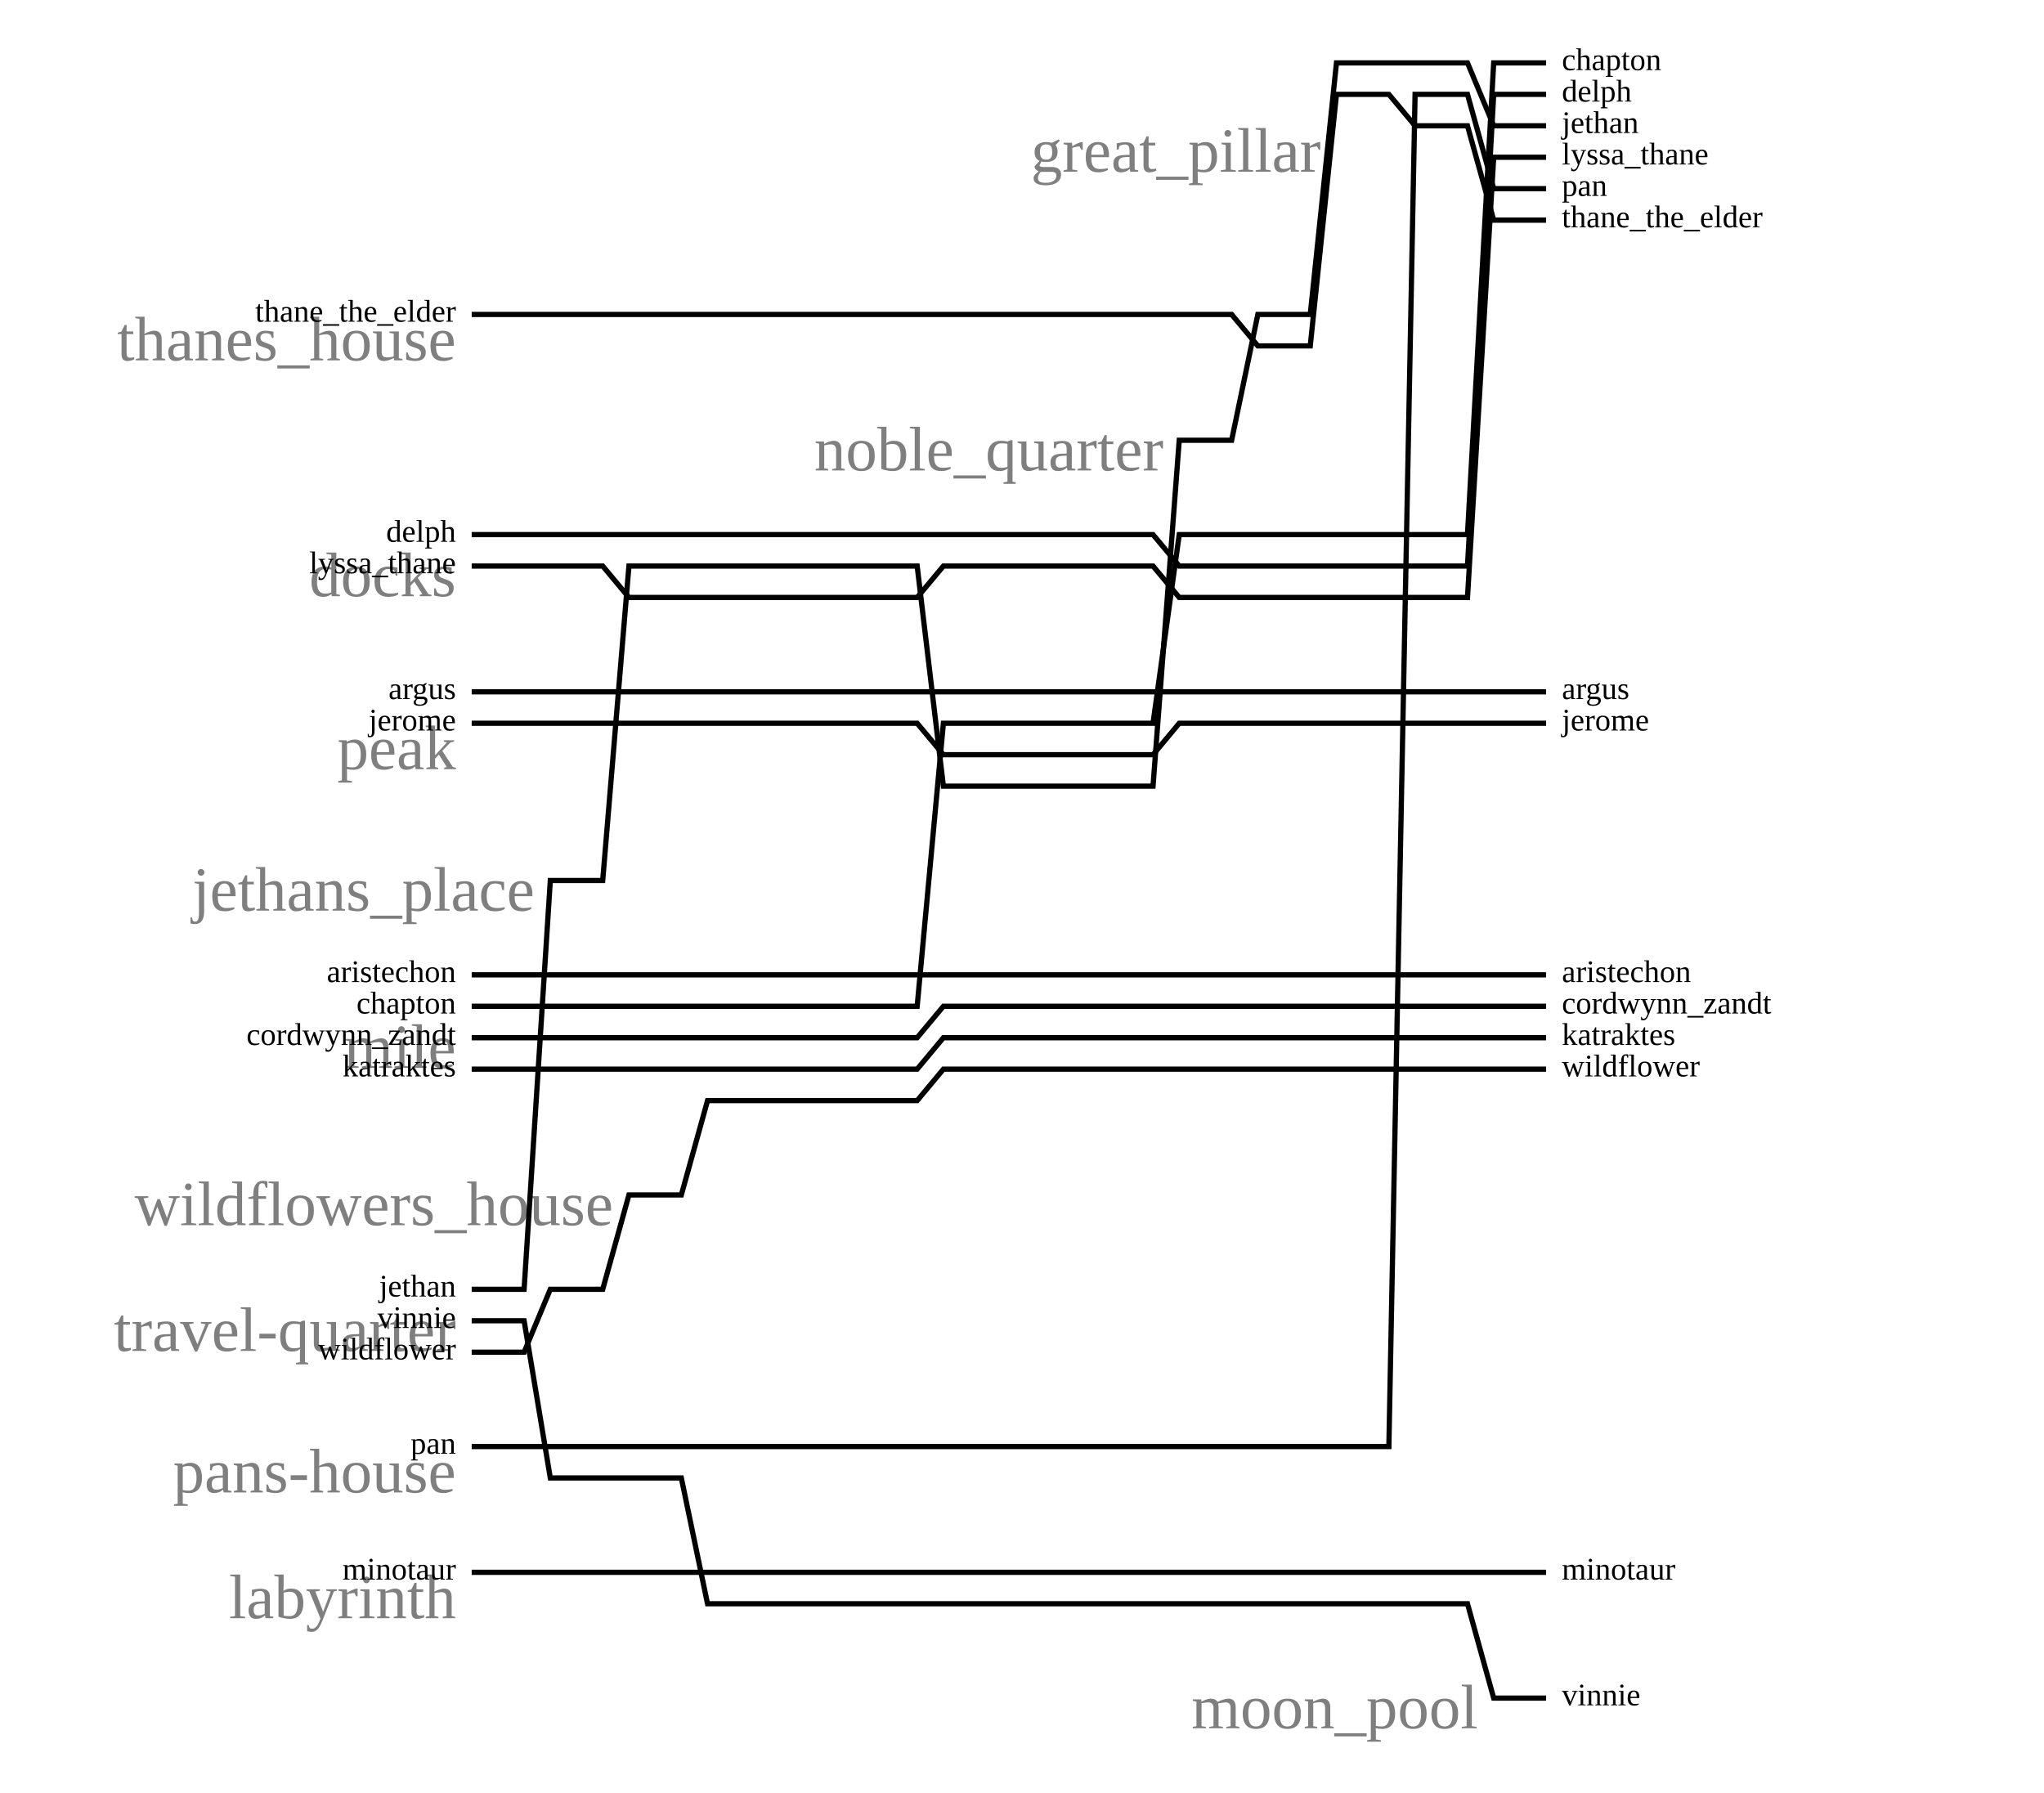
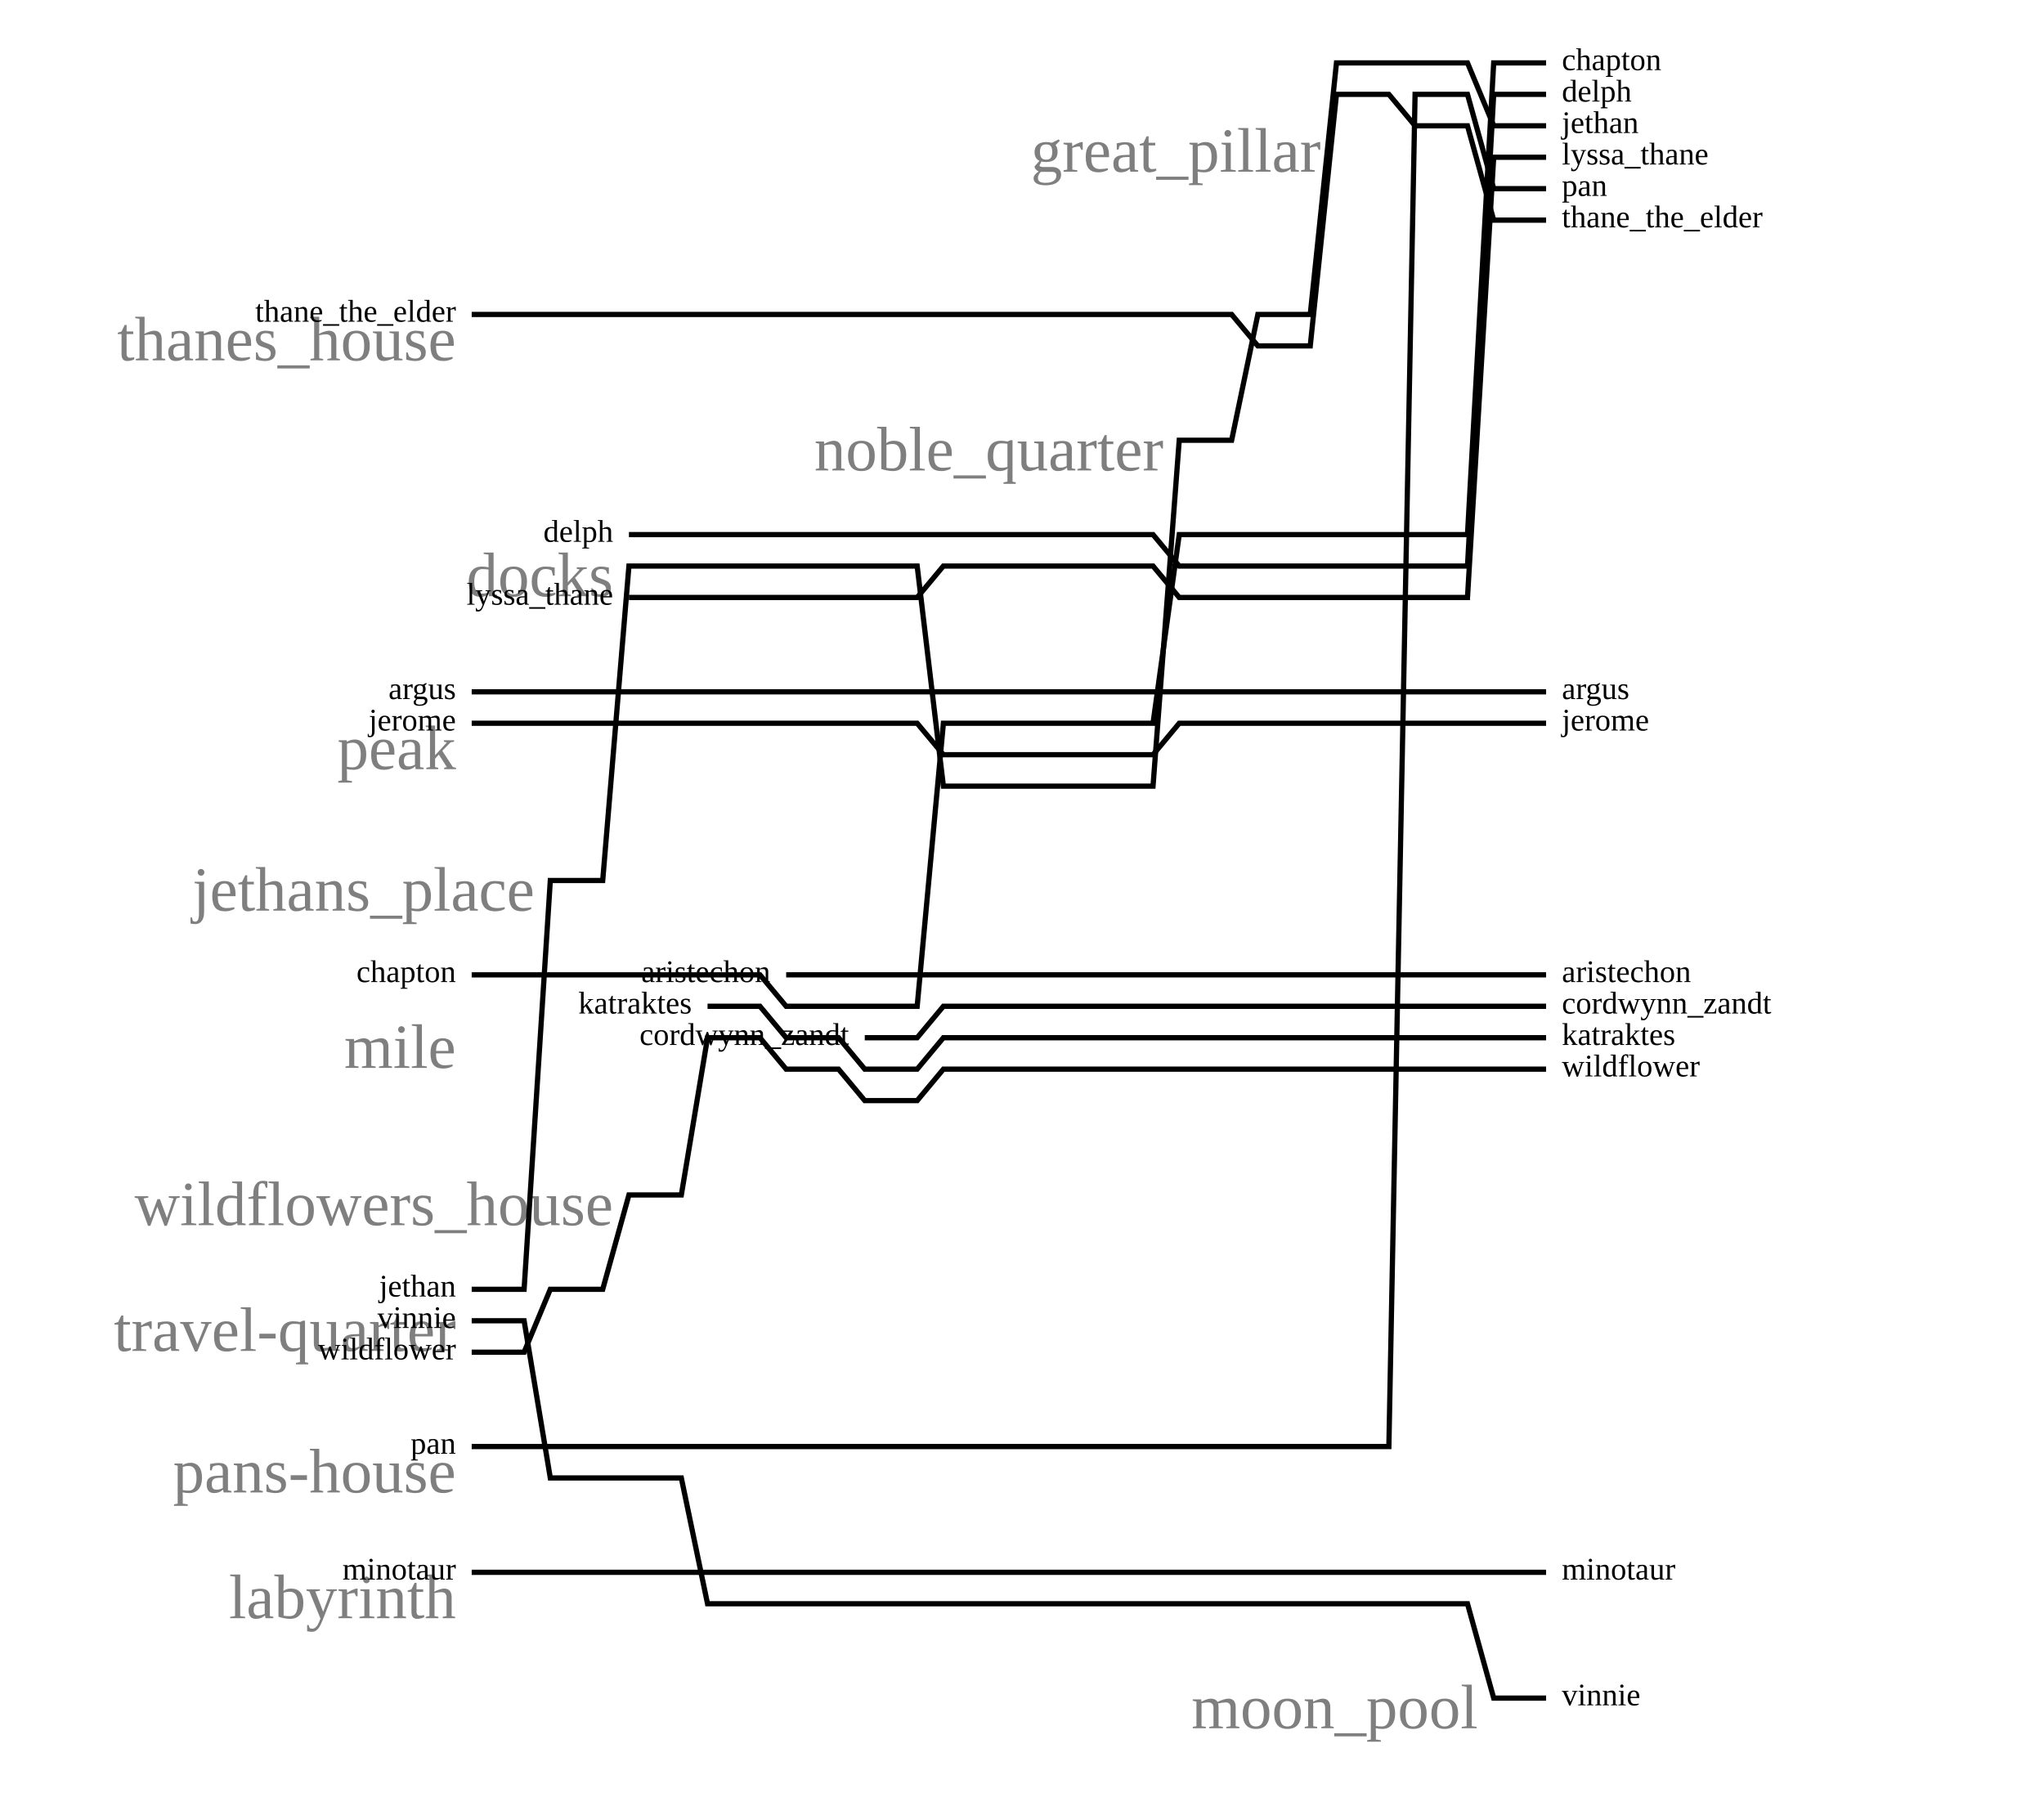
<svg xmlns="http://www.w3.org/2000/svg" width="390" height="342">
  <text x="252" y="30.0" text-anchor="end" dominant-baseline="middle" font-size="12" opacity="0.5">great_pillar</text>
  <text x="87" y="66.0" text-anchor="end" dominant-baseline="middle" font-size="12" opacity="0.5">thanes_house</text>
  <text x="222" y="87.0" text-anchor="end" dominant-baseline="middle" font-size="12" opacity="0.5">noble_quarter</text>
-   <text x="87" y="111.0" text-anchor="end" dominant-baseline="middle" font-size="12" opacity="0.5">docks</text>
+   <text x="117" y="111.0" text-anchor="end" dominant-baseline="middle" font-size="12" opacity="0.5">docks</text>
  <text x="87" y="144.0" text-anchor="end" dominant-baseline="middle" font-size="12" opacity="0.5">peak</text>
  <text x="102" y="171.0" text-anchor="end" dominant-baseline="middle" font-size="12" opacity="0.5">jethans_place</text>
  <text x="87" y="201.0" text-anchor="end" dominant-baseline="middle" font-size="12" opacity="0.5">mile</text>
  <text x="117" y="231.0" text-anchor="end" dominant-baseline="middle" font-size="12" opacity="0.5">wildflowers_house</text>
  <text x="87" y="255.0" text-anchor="end" dominant-baseline="middle" font-size="12" opacity="0.5">travel-quarter</text>
  <text x="87" y="282.0" text-anchor="end" dominant-baseline="middle" font-size="12" opacity="0.5">pans-house</text>
  <text x="87" y="306.0" text-anchor="end" dominant-baseline="middle" font-size="12" opacity="0.5">labyrinth</text>
  <text x="282" y="327.0" text-anchor="end" dominant-baseline="middle" font-size="12" opacity="0.5">moon_pool</text>
+   <path id="thread_chapton" fill="none" stroke="black" stroke_width="3" d="M 90 186 100 186 105 186 115 186 120 186 130 186 135 186 145 186 150 192 160 192 165 192 175 192 180 138 190 138 195 138 205 138 210 138 220 138 225 102 235 102 240 102 250 102 255 102 265 102 270 102 280 102 285 12 295 12" />
+   <text x="87" y="186" text-anchor="end" dominant-baseline="middle" font-size="6">chapton</text>
+   <text x="298" y="12" text-anchor="start" dominant-baseline="middle" font-size="6">chapton</text>
  <path id="thread_vinnie" fill="none" stroke="black" stroke_width="3" d="M 90 252 100 252 105 282 115 282 120 282 130 282 135 306 145 306 150 306 160 306 165 306 175 306 180 306 190 306 195 306 205 306 210 306 220 306 225 306 235 306 240 306 250 306 255 306 265 306 270 306 280 306 285 324 295 324" />
  <text x="87" y="252" text-anchor="end" dominant-baseline="middle" font-size="6">vinnie</text>
  <text x="298" y="324" text-anchor="start" dominant-baseline="middle" font-size="6">vinnie</text>
-   <path id="thread_wildflower" fill="none" stroke="black" stroke_width="3" d="M 90 258 100 258 105 246 115 246 120 228 130 228 135 210 145 210 150 210 160 210 165 210 175 210 180 204 190 204 195 204 205 204 210 204 220 204 225 204 235 204 240 204 250 204 255 204 265 204 270 204 280 204 285 204 295 204" />
+   <path id="thread_wildflower" fill="none" stroke="black" stroke_width="3" d="M 90 258 100 258 105 246 115 246 120 228 130 228 135 198 145 198 150 204 160 204 165 210 175 210 180 204 190 204 195 204 205 204 210 204 220 204 225 204 235 204 240 204 250 204 255 204 265 204 270 204 280 204 285 204 295 204" />
  <text x="87" y="258" text-anchor="end" dominant-baseline="middle" font-size="6">wildflower</text>
  <text x="298" y="204" text-anchor="start" dominant-baseline="middle" font-size="6">wildflower</text>
  <path id="thread_jethan" fill="none" stroke="black" stroke_width="3" d="M 90 246 100 246 105 168 115 168 120 108 130 108 135 108 145 108 150 108 160 108 165 108 175 108 180 150 190 150 195 150 205 150 210 150 220 150 225 84 235 84 240 60 250 60 255 12 265 12 270 12 280 12 285 24 295 24" />
  <text x="87" y="246" text-anchor="end" dominant-baseline="middle" font-size="6">jethan</text>
  <text x="298" y="24" text-anchor="start" dominant-baseline="middle" font-size="6">jethan</text>
  <path id="thread_pan" fill="none" stroke="black" stroke_width="3" d="M 90 276 100 276 105 276 115 276 120 276 130 276 135 276 145 276 150 276 160 276 165 276 175 276 180 276 190 276 195 276 205 276 210 276 220 276 225 276 235 276 240 276 250 276 255 276 265 276 270 18 280 18 285 36 295 36" />
  <text x="87" y="276" text-anchor="end" dominant-baseline="middle" font-size="6">pan</text>
  <text x="298" y="36" text-anchor="start" dominant-baseline="middle" font-size="6">pan</text>
-   <path id="thread_delph" fill="none" stroke="black" stroke_width="3" d="M 90 102 100 102 105 102 115 102 120 102 130 102 135 102 145 102 150 102 160 102 165 102 175 102 180 102 190 102 195 102 205 102 210 102 220 102 225 108 235 108 240 108 250 108 255 108 265 108 270 108 280 108 285 18 295 18" />
-   <text x="87" y="102" text-anchor="end" dominant-baseline="middle" font-size="6">delph</text>
-   <text x="298" y="18" text-anchor="start" dominant-baseline="middle" font-size="6">delph</text>
-   <path id="thread_lyssa_thane" fill="none" stroke="black" stroke_width="3" d="M 90 108 100 108 105 108 115 108 120 114 130 114 135 114 145 114 150 114 160 114 165 114 175 114 180 108 190 108 195 108 205 108 210 108 220 108 225 114 235 114 240 114 250 114 255 114 265 114 270 114 280 114 285 30 295 30" />
-   <text x="87" y="108" text-anchor="end" dominant-baseline="middle" font-size="6">lyssa_thane</text>
-   <text x="298" y="30" text-anchor="start" dominant-baseline="middle" font-size="6">lyssa_thane</text>
  <path id="thread_minotaur" fill="none" stroke="black" stroke_width="3" d="M 90 300 100 300 105 300 115 300 120 300 130 300 135 300 145 300 150 300 160 300 165 300 175 300 180 300 190 300 195 300 205 300 210 300 220 300 225 300 235 300 240 300 250 300 255 300 265 300 270 300 280 300 285 300 295 300" />
  <text x="87" y="300" text-anchor="end" dominant-baseline="middle" font-size="6">minotaur</text>
  <text x="298" y="300" text-anchor="start" dominant-baseline="middle" font-size="6">minotaur</text>
-   <path id="thread_chapton" fill="none" stroke="black" stroke_width="3" d="M 90 192 100 192 105 192 115 192 120 192 130 192 135 192 145 192 150 192 160 192 165 192 175 192 180 138 190 138 195 138 205 138 210 138 220 138 225 102 235 102 240 102 250 102 255 102 265 102 270 102 280 102 285 12 295 12" />
-   <text x="87" y="192" text-anchor="end" dominant-baseline="middle" font-size="6">chapton</text>
-   <text x="298" y="12" text-anchor="start" dominant-baseline="middle" font-size="6">chapton</text>
-   <path id="thread_katraktes" fill="none" stroke="black" stroke_width="3" d="M 90 204 100 204 105 204 115 204 120 204 130 204 135 204 145 204 150 204 160 204 165 204 175 204 180 198 190 198 195 198 205 198 210 198 220 198 225 198 235 198 240 198 250 198 255 198 265 198 270 198 280 198 285 198 295 198" />
-   <text x="87" y="204" text-anchor="end" dominant-baseline="middle" font-size="6">katraktes</text>
-   <text x="298" y="198" text-anchor="start" dominant-baseline="middle" font-size="6">katraktes</text>
-   <path id="thread_aristechon" fill="none" stroke="black" stroke_width="3" d="M 90 186 100 186 105 186 115 186 120 186 130 186 135 186 145 186 150 186 160 186 165 186 175 186 180 186 190 186 195 186 205 186 210 186 220 186 225 186 235 186 240 186 250 186 255 186 265 186 270 186 280 186 285 186 295 186" />
-   <text x="87" y="186" text-anchor="end" dominant-baseline="middle" font-size="6">aristechon</text>
-   <text x="298" y="186" text-anchor="start" dominant-baseline="middle" font-size="6">aristechon</text>
-   <path id="thread_cordwynn_zandt" fill="none" stroke="black" stroke_width="3" d="M 90 198 100 198 105 198 115 198 120 198 130 198 135 198 145 198 150 198 160 198 165 198 175 198 180 192 190 192 195 192 205 192 210 192 220 192 225 192 235 192 240 192 250 192 255 192 265 192 270 192 280 192 285 192 295 192" />
-   <text x="87" y="198" text-anchor="end" dominant-baseline="middle" font-size="6">cordwynn_zandt</text>
-   <text x="298" y="192" text-anchor="start" dominant-baseline="middle" font-size="6">cordwynn_zandt</text>
  <path id="thread_argus" fill="none" stroke="black" stroke_width="3" d="M 90 132 100 132 105 132 115 132 120 132 130 132 135 132 145 132 150 132 160 132 165 132 175 132 180 132 190 132 195 132 205 132 210 132 220 132 225 132 235 132 240 132 250 132 255 132 265 132 270 132 280 132 285 132 295 132" />
  <text x="87" y="132" text-anchor="end" dominant-baseline="middle" font-size="6">argus</text>
  <text x="298" y="132" text-anchor="start" dominant-baseline="middle" font-size="6">argus</text>
  <path id="thread_jerome" fill="none" stroke="black" stroke_width="3" d="M 90 138 100 138 105 138 115 138 120 138 130 138 135 138 145 138 150 138 160 138 165 138 175 138 180 144 190 144 195 144 205 144 210 144 220 144 225 138 235 138 240 138 250 138 255 138 265 138 270 138 280 138 285 138 295 138" />
  <text x="87" y="138" text-anchor="end" dominant-baseline="middle" font-size="6">jerome</text>
  <text x="298" y="138" text-anchor="start" dominant-baseline="middle" font-size="6">jerome</text>
  <path id="thread_thane_the_elder" fill="none" stroke="black" stroke_width="3" d="M 90 60 100 60 105 60 115 60 120 60 130 60 135 60 145 60 150 60 160 60 165 60 175 60 180 60 190 60 195 60 205 60 210 60 220 60 225 60 235 60 240 66 250 66 255 18 265 18 270 24 280 24 285 42 295 42" />
  <text x="87" y="60" text-anchor="end" dominant-baseline="middle" font-size="6">thane_the_elder</text>
  <text x="298" y="42" text-anchor="start" dominant-baseline="middle" font-size="6">thane_the_elder</text>
+   <path id="thread_delph" fill="none" stroke="black" stroke_width="3" d="M 120 102 130 102 135 102 145 102 150 102 160 102 165 102 175 102 180 102 190 102 195 102 205 102 210 102 220 102 225 108 235 108 240 108 250 108 255 108 265 108 270 108 280 108 285 18 295 18" />
+   <text x="117" y="102" text-anchor="end" dominant-baseline="middle" font-size="6">delph</text>
+   <text x="298" y="18" text-anchor="start" dominant-baseline="middle" font-size="6">delph</text>
+   <path id="thread_lyssa_thane" fill="none" stroke="black" stroke_width="3" d="M 120 114 130 114 135 114 145 114 150 114 160 114 165 114 175 114 180 108 190 108 195 108 205 108 210 108 220 108 225 114 235 114 240 114 250 114 255 114 265 114 270 114 280 114 285 30 295 30" />
+   <text x="117" y="114" text-anchor="end" dominant-baseline="middle" font-size="6">lyssa_thane</text>
+   <text x="298" y="30" text-anchor="start" dominant-baseline="middle" font-size="6">lyssa_thane</text>
+   <path id="thread_katraktes" fill="none" stroke="black" stroke_width="3" d="M 135 192 145 192 150 198 160 198 165 204 175 204 180 198 190 198 195 198 205 198 210 198 220 198 225 198 235 198 240 198 250 198 255 198 265 198 270 198 280 198 285 198 295 198" />
+   <text x="132" y="192" text-anchor="end" dominant-baseline="middle" font-size="6">katraktes</text>
+   <text x="298" y="198" text-anchor="start" dominant-baseline="middle" font-size="6">katraktes</text>
+   <path id="thread_aristechon" fill="none" stroke="black" stroke_width="3" d="M 150 186 160 186 165 186 175 186 180 186 190 186 195 186 205 186 210 186 220 186 225 186 235 186 240 186 250 186 255 186 265 186 270 186 280 186 285 186 295 186" />
+   <text x="147" y="186" text-anchor="end" dominant-baseline="middle" font-size="6">aristechon</text>
+   <text x="298" y="186" text-anchor="start" dominant-baseline="middle" font-size="6">aristechon</text>
+   <path id="thread_cordwynn_zandt" fill="none" stroke="black" stroke_width="3" d="M 165 198 175 198 180 192 190 192 195 192 205 192 210 192 220 192 225 192 235 192 240 192 250 192 255 192 265 192 270 192 280 192 285 192 295 192" />
+   <text x="162" y="198" text-anchor="end" dominant-baseline="middle" font-size="6">cordwynn_zandt</text>
+   <text x="298" y="192" text-anchor="start" dominant-baseline="middle" font-size="6">cordwynn_zandt</text>
</svg>
